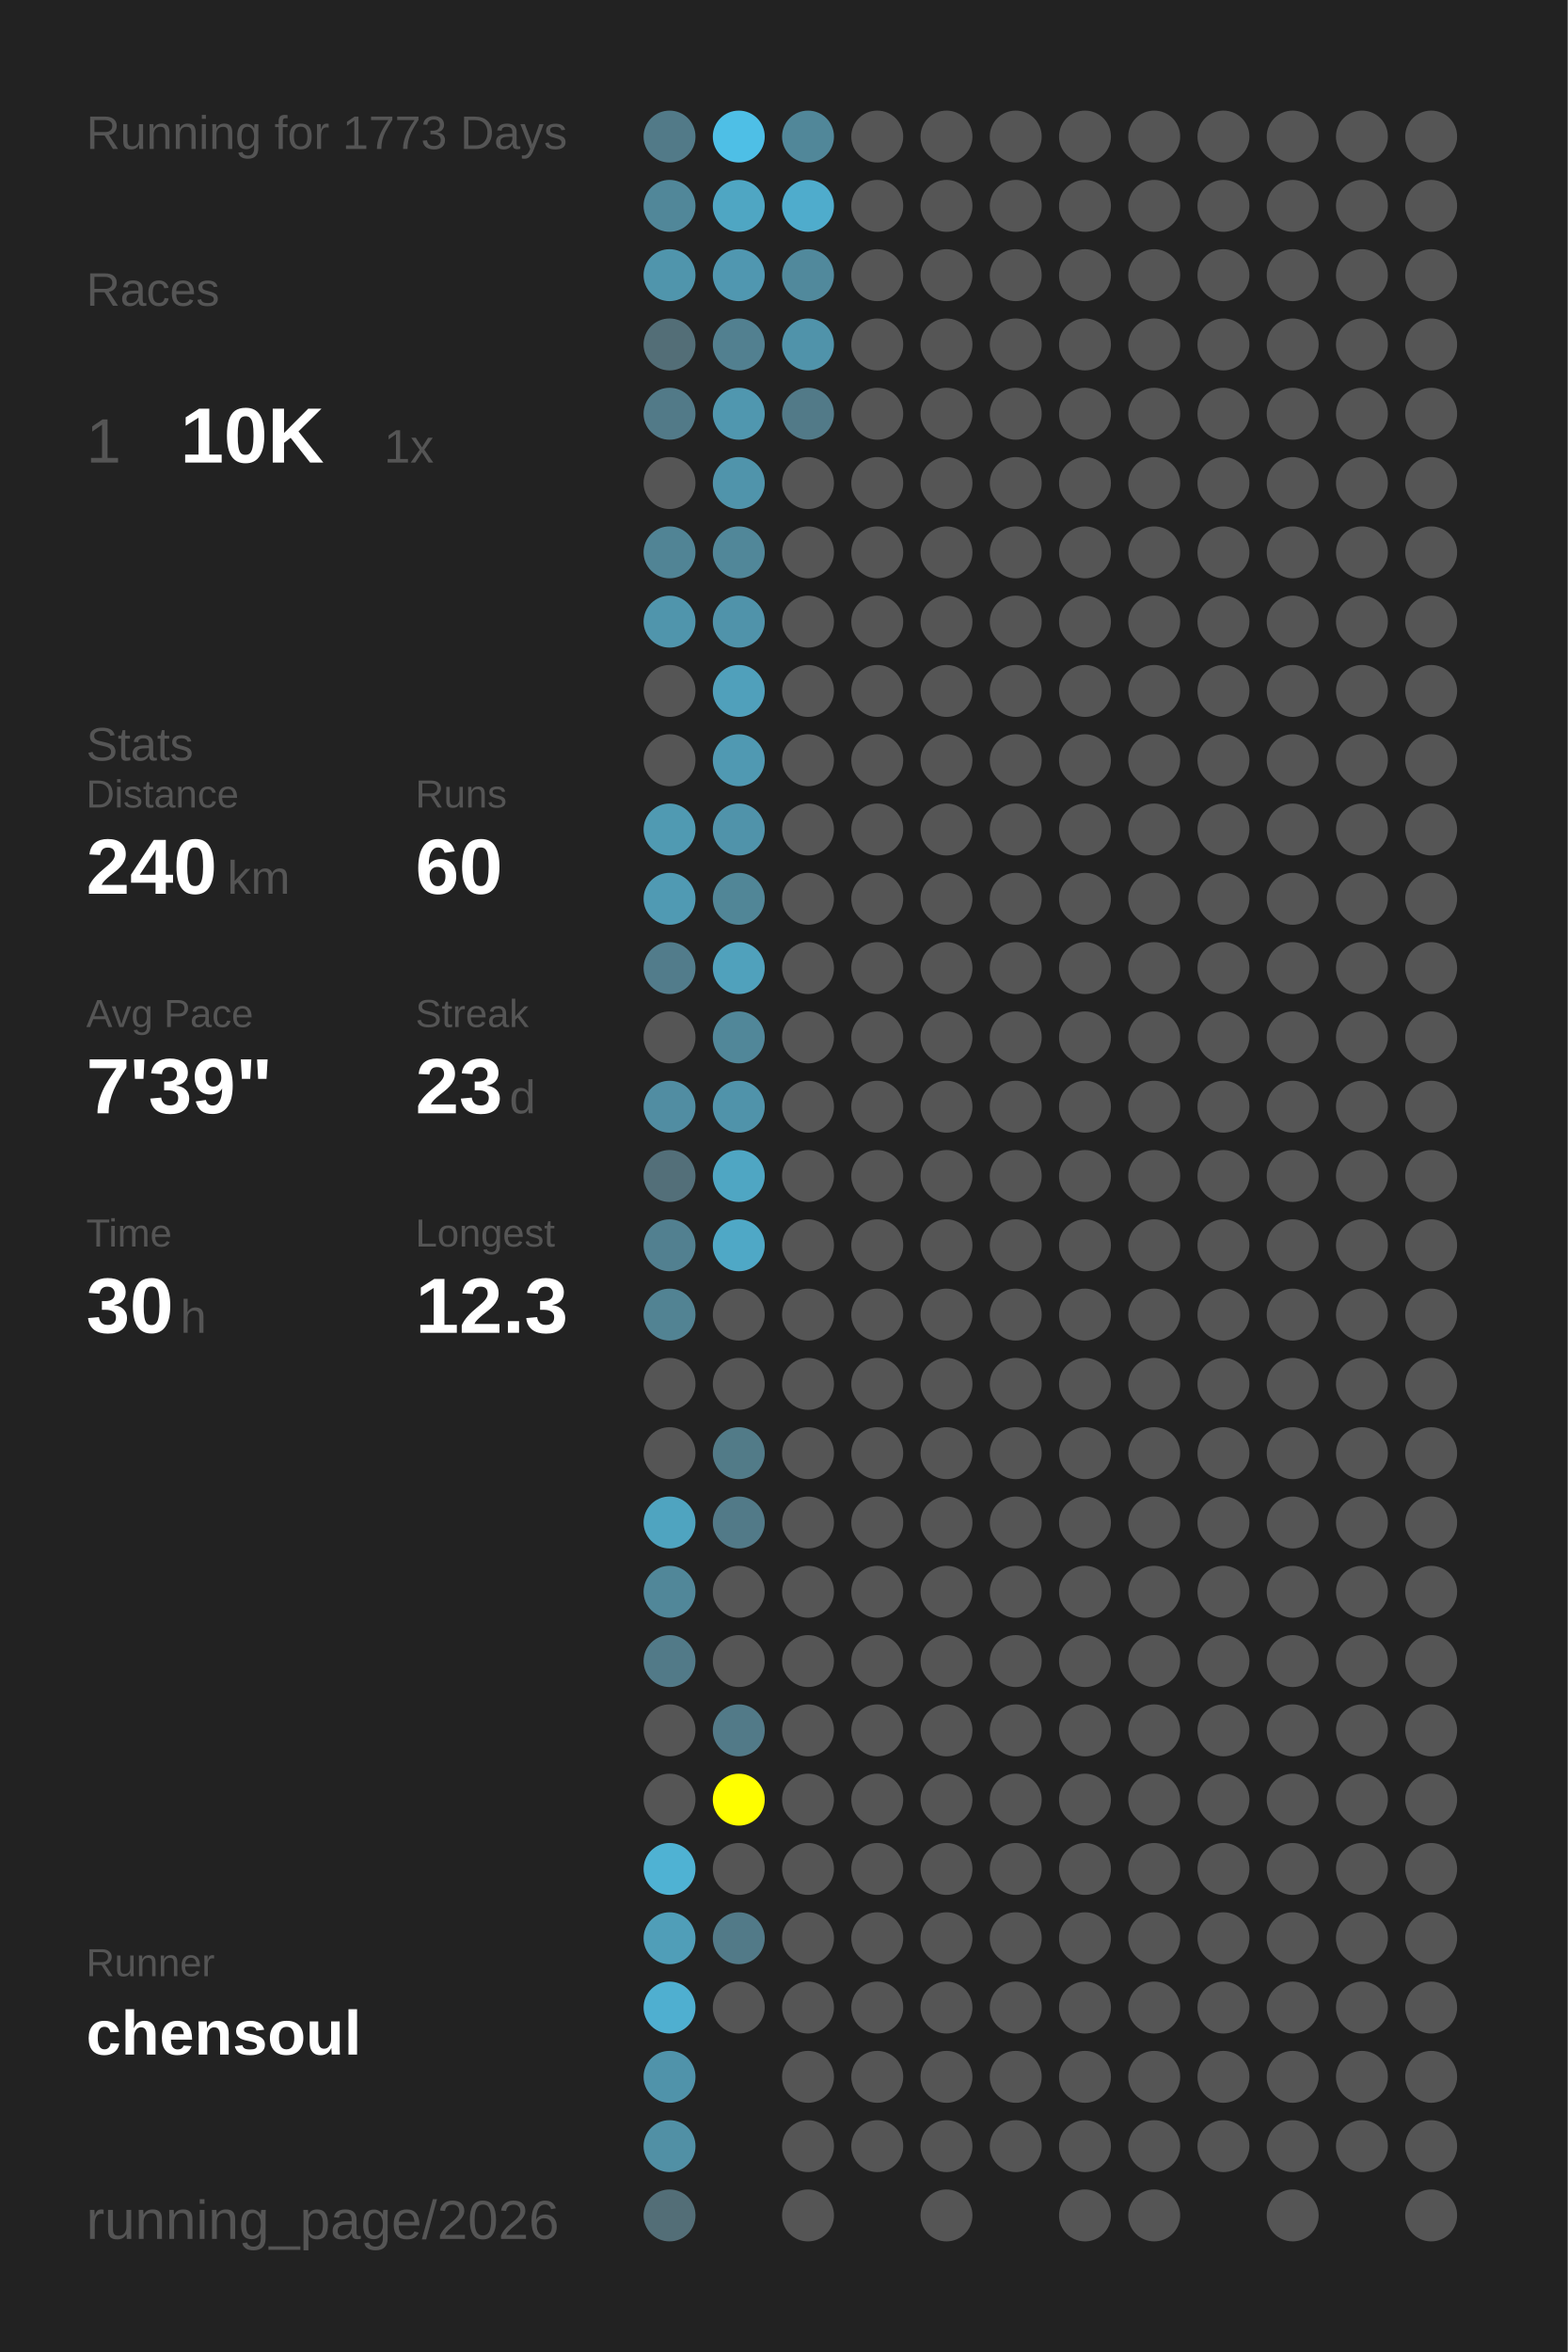
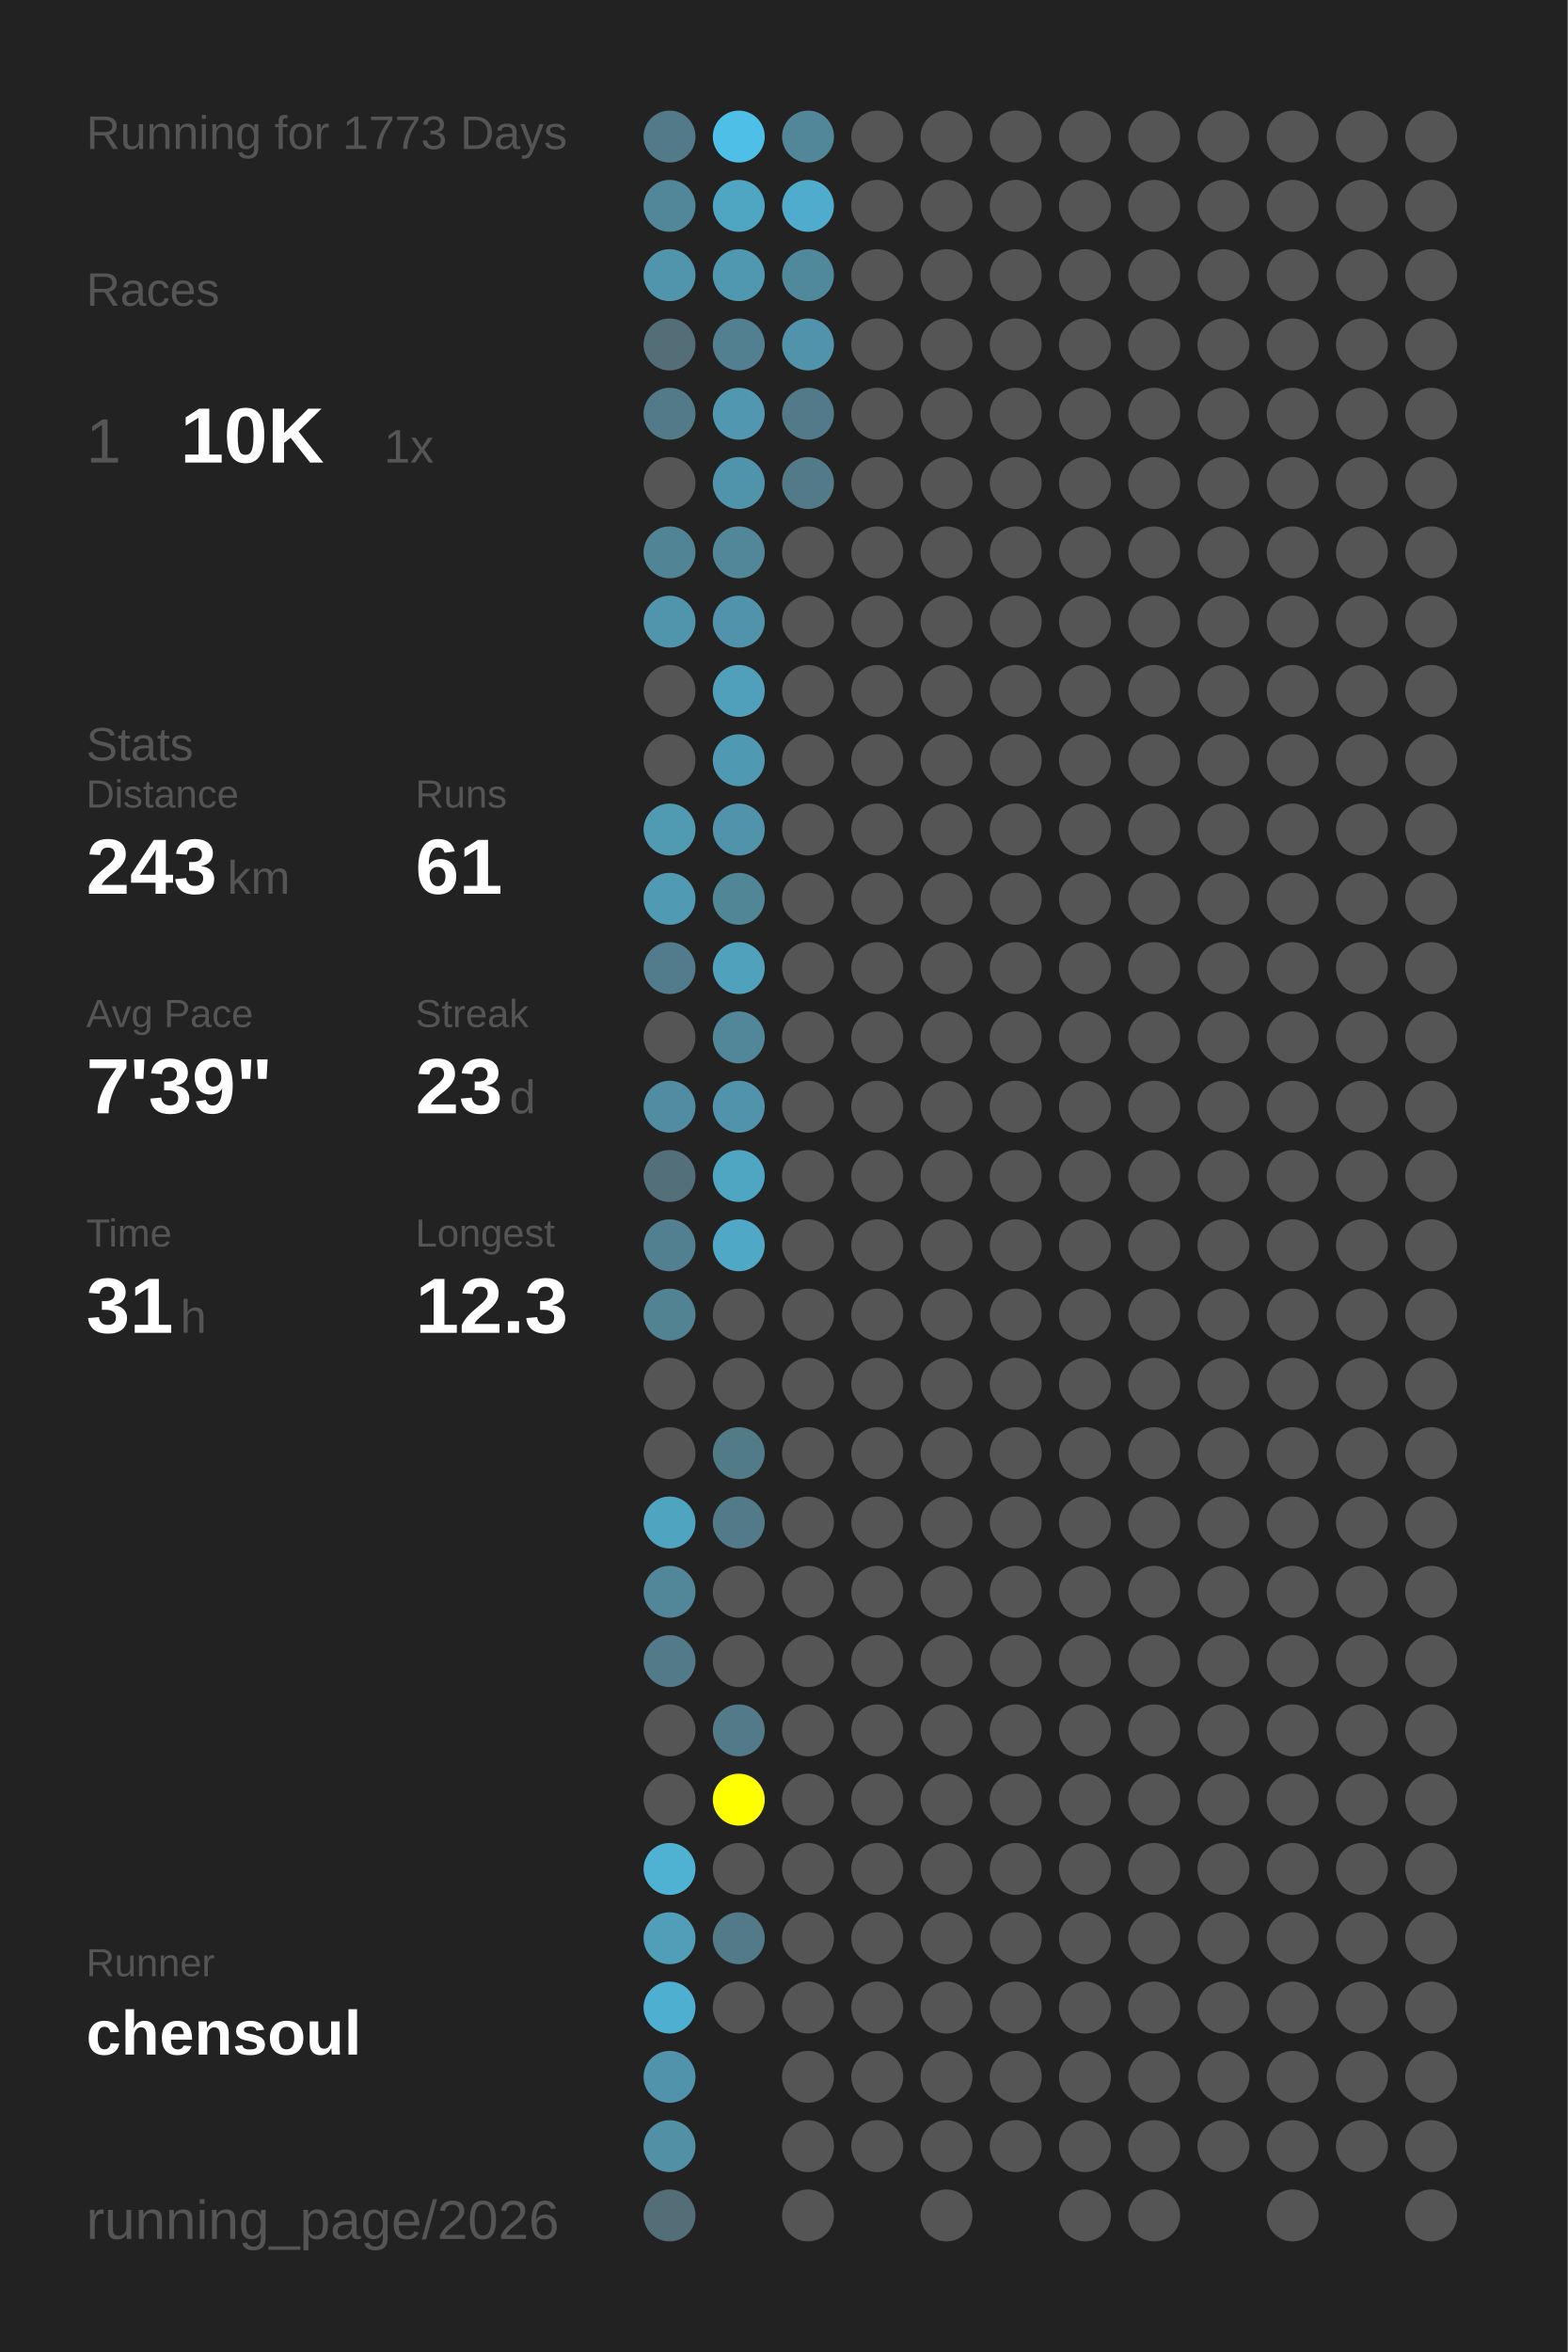
<svg xmlns="http://www.w3.org/2000/svg" baseProfile="full" height="300mm" version="1.1" viewBox="0,0,200,300" width="200mm">
  <defs />
  <rect fill="#222222" height="300" width="200" x="0" y="0" />
  <text fill="#555555" style="font-size:6px; font-family:Arial;" x="11" y="19">Running for 1773 Days</text>
  <text fill="#555555" style="font-size:6px; font-family:Arial;" x="11" y="39">Races</text>
  <text fill="#555555" style="font-size:8px; font-family:Arial;" x="11" y="59">1</text>
  <text fill="#FFFFFF" style="font-size:10px; font-family:Arial; font-weight:bold;" x="23" y="59">10K</text>
  <text fill="#555555" style="font-size:6px; font-family:Arial;" x="49" y="59">1x</text>
  <text fill="#555555" style="font-size:6px; font-family:Arial;" x="11" y="97">Stats</text>
  <text fill="#555555" style="font-size:5px; font-family:Arial;" x="11" y="103">Distance</text>
-   <text fill="#FFFFFF" style="font-size:10px; font-family:Arial; font-weight:bold;" x="11" y="114">240</text>
+   <text fill="#FFFFFF" style="font-size:10px; font-family:Arial; font-weight:bold;" x="11" y="114">243</text>
  <text fill="#555555" style="font-size:6px; font-family:Arial;" x="29" y="114">km</text>
  <text fill="#555555" style="font-size:5px; font-family:Arial;" x="53" y="103">Runs</text>
-   <text fill="#FFFFFF" style="font-size:10px; font-family:Arial; font-weight:bold;" x="53" y="114">60</text>
+   <text fill="#FFFFFF" style="font-size:10px; font-family:Arial; font-weight:bold;" x="53" y="114">61</text>
  <text fill="#555555" style="font-size:5px; font-family:Arial;" x="11" y="131">Avg Pace</text>
  <text fill="#FFFFFF" style="font-size:10px; font-family:Arial; font-weight:bold;" x="11" y="142">7'39"</text>
  <text fill="#555555" style="font-size:5px; font-family:Arial;" x="53" y="131">Streak</text>
  <text fill="#FFFFFF" style="font-size:10px; font-family:Arial; font-weight:bold;" x="53" y="142">23</text>
  <text fill="#555555" style="font-size:6px; font-family:Arial;" x="65" y="142">d</text>
  <text fill="#555555" style="font-size:5px; font-family:Arial;" x="11" y="159">Time</text>
-   <text fill="#FFFFFF" style="font-size:10px; font-family:Arial; font-weight:bold;" x="11" y="170">30</text>
+   <text fill="#FFFFFF" style="font-size:10px; font-family:Arial; font-weight:bold;" x="11" y="170">31</text>
  <text fill="#555555" style="font-size:6px; font-family:Arial;" x="23" y="170">h</text>
  <text fill="#555555" style="font-size:5px; font-family:Arial;" x="53" y="159">Longest</text>
  <text fill="#FFFFFF" style="font-size:10px; font-family:Arial; font-weight:bold;" x="53" y="170">12.3</text>
  <text fill="#555555" style="font-size:5px; font-family:Arial;" x="11" y="252.065">Runner</text>
  <text fill="#FFFFFF" style="font-size:8px; font-family:Arial; font-weight:bold;" x="11" y="262.065">chensoul</text>
  <text fill="#555555" style="font-size:7px; font-family:Arial;" x="11" y="285.581">running_page/2026</text>
  <circle cx="85.417" cy="17.419" fill="#527a88" r="3.312" />
  <circle cx="85.417" cy="26.258" fill="#518799" r="3.312" />
  <circle cx="85.417" cy="35.097" fill="#5095ac" r="3.312" />
  <circle cx="85.417" cy="43.935" fill="#536e77" r="3.312" />
  <circle cx="85.417" cy="52.774" fill="#527a88" r="3.312" />
  <circle cx="85.417" cy="61.613" fill="#555555" r="3.312" />
  <circle cx="85.417" cy="70.452" fill="#518495" r="3.312" />
  <circle cx="85.417" cy="79.29" fill="#5095ac" r="3.312" />
  <circle cx="85.417" cy="88.129" fill="#555555" r="3.312" />
  <circle cx="85.417" cy="96.968" fill="#555555" r="3.312" />
  <circle cx="85.417" cy="105.806" fill="#509ab2" r="3.312" />
  <circle cx="85.417" cy="114.645" fill="#509ab3" r="3.312" />
  <circle cx="85.417" cy="123.484" fill="#527c8b" r="3.312" />
  <circle cx="85.417" cy="132.323" fill="#555555" r="3.312" />
  <circle cx="85.417" cy="141.161" fill="#518da2" r="3.312" />
  <circle cx="85.417" cy="150" fill="#536f79" r="3.312" />
  <circle cx="85.417" cy="158.839" fill="#528090" r="3.312" />
  <circle cx="85.417" cy="167.677" fill="#528393" r="3.312" />
  <circle cx="85.417" cy="176.516" fill="#555555" r="3.312" />
  <circle cx="85.417" cy="185.355" fill="#555555" r="3.312" />
  <circle cx="85.417" cy="194.194" fill="#4fa4c0" r="3.312" />
  <circle cx="85.417" cy="203.032" fill="#518799" r="3.312" />
  <circle cx="85.417" cy="211.871" fill="#527a88" r="3.312" />
  <circle cx="85.417" cy="220.71" fill="#555555" r="3.312" />
  <circle cx="85.417" cy="229.548" fill="#555555" r="3.312" />
  <circle cx="85.417" cy="238.387" fill="#4fb2d3" r="3.312" />
  <circle cx="85.417" cy="247.226" fill="#509eb8" r="3.312" />
  <circle cx="85.417" cy="256.065" fill="#4fafd0" r="3.312" />
  <circle cx="85.417" cy="264.903" fill="#5093aa" r="3.312" />
  <circle cx="85.417" cy="273.742" fill="#5190a5" r="3.312" />
  <circle cx="85.417" cy="282.581" fill="#536e77" r="3.312" />
  <circle cx="94.25" cy="17.419" fill="#4ebfe6" r="3.312" />
  <circle cx="94.25" cy="26.258" fill="#4fa6c3" r="3.312" />
  <circle cx="94.25" cy="35.097" fill="#5097b0" r="3.312" />
  <circle cx="94.25" cy="43.935" fill="#528090" r="3.312" />
  <circle cx="94.25" cy="52.774" fill="#5097af" r="3.312" />
  <circle cx="94.25" cy="61.613" fill="#5094ab" r="3.312" />
  <circle cx="94.25" cy="70.452" fill="#518799" r="3.312" />
  <circle cx="94.25" cy="79.29" fill="#5093aa" r="3.312" />
  <circle cx="94.25" cy="88.129" fill="#50a0bb" r="3.312" />
  <circle cx="94.25" cy="96.968" fill="#5099b2" r="3.312" />
  <circle cx="94.25" cy="105.806" fill="#5093aa" r="3.312" />
  <circle cx="94.25" cy="114.645" fill="#518697" r="3.312" />
  <circle cx="94.25" cy="123.484" fill="#50a1bc" r="3.312" />
  <circle cx="94.25" cy="132.323" fill="#518799" r="3.312" />
  <circle cx="94.25" cy="141.161" fill="#5093aa" r="3.312" />
  <circle cx="94.25" cy="150" fill="#4fa6c3" r="3.312" />
  <circle cx="94.25" cy="158.839" fill="#4fa8c6" r="3.312" />
  <circle cx="94.25" cy="167.677" fill="#555555" r="3.312" />
  <circle cx="94.25" cy="176.516" fill="#555555" r="3.312" />
  <circle cx="94.25" cy="185.355" fill="#527b88" r="3.312" />
  <circle cx="94.25" cy="194.194" fill="#527a88" r="3.312" />
  <circle cx="94.25" cy="203.032" fill="#555555" r="3.312" />
  <circle cx="94.25" cy="211.871" fill="#555555" r="3.312" />
  <circle cx="94.25" cy="220.71" fill="#527a88" r="3.312" />
  <circle cx="94.25" cy="229.548" fill="#FFFF00" r="3.312" />
  <circle cx="94.25" cy="238.387" fill="#555555" r="3.312" />
  <circle cx="94.25" cy="247.226" fill="#527a88" r="3.312" />
  <circle cx="94.25" cy="256.065" fill="#555555" r="3.312" />
  <circle cx="103.083" cy="17.419" fill="#518799" r="3.312" />
  <circle cx="103.083" cy="26.258" fill="#4faccc" r="3.312" />
  <circle cx="103.083" cy="35.097" fill="#51899c" r="3.312" />
  <circle cx="103.083" cy="43.935" fill="#5093aa" r="3.312" />
  <circle cx="103.083" cy="52.774" fill="#527a88" r="3.312" />
-   <circle cx="103.083" cy="61.613" fill="#555555" r="3.312" />
+   <circle cx="103.083" cy="61.613" fill="#527a88" r="3.312" />
  <circle cx="103.083" cy="70.452" fill="#555555" r="3.312" />
  <circle cx="103.083" cy="79.29" fill="#555555" r="3.312" />
  <circle cx="103.083" cy="88.129" fill="#555555" r="3.312" />
  <circle cx="103.083" cy="96.968" fill="#555555" r="3.312" />
  <circle cx="103.083" cy="105.806" fill="#555555" r="3.312" />
  <circle cx="103.083" cy="114.645" fill="#555555" r="3.312" />
  <circle cx="103.083" cy="123.484" fill="#555555" r="3.312" />
  <circle cx="103.083" cy="132.323" fill="#555555" r="3.312" />
  <circle cx="103.083" cy="141.161" fill="#555555" r="3.312" />
  <circle cx="103.083" cy="150" fill="#555555" r="3.312" />
  <circle cx="103.083" cy="158.839" fill="#555555" r="3.312" />
  <circle cx="103.083" cy="167.677" fill="#555555" r="3.312" />
  <circle cx="103.083" cy="176.516" fill="#555555" r="3.312" />
  <circle cx="103.083" cy="185.355" fill="#555555" r="3.312" />
  <circle cx="103.083" cy="194.194" fill="#555555" r="3.312" />
  <circle cx="103.083" cy="203.032" fill="#555555" r="3.312" />
  <circle cx="103.083" cy="211.871" fill="#555555" r="3.312" />
  <circle cx="103.083" cy="220.71" fill="#555555" r="3.312" />
  <circle cx="103.083" cy="229.548" fill="#555555" r="3.312" />
  <circle cx="103.083" cy="238.387" fill="#555555" r="3.312" />
  <circle cx="103.083" cy="247.226" fill="#555555" r="3.312" />
  <circle cx="103.083" cy="256.065" fill="#555555" r="3.312" />
  <circle cx="103.083" cy="264.903" fill="#555555" r="3.312" />
  <circle cx="103.083" cy="273.742" fill="#555555" r="3.312" />
  <circle cx="103.083" cy="282.581" fill="#555555" r="3.312" />
  <circle cx="111.917" cy="17.419" fill="#555555" r="3.312" />
  <circle cx="111.917" cy="26.258" fill="#555555" r="3.312" />
  <circle cx="111.917" cy="35.097" fill="#555555" r="3.312" />
  <circle cx="111.917" cy="43.935" fill="#555555" r="3.312" />
  <circle cx="111.917" cy="52.774" fill="#555555" r="3.312" />
  <circle cx="111.917" cy="61.613" fill="#555555" r="3.312" />
  <circle cx="111.917" cy="70.452" fill="#555555" r="3.312" />
  <circle cx="111.917" cy="79.29" fill="#555555" r="3.312" />
  <circle cx="111.917" cy="88.129" fill="#555555" r="3.312" />
  <circle cx="111.917" cy="96.968" fill="#555555" r="3.312" />
  <circle cx="111.917" cy="105.806" fill="#555555" r="3.312" />
  <circle cx="111.917" cy="114.645" fill="#555555" r="3.312" />
  <circle cx="111.917" cy="123.484" fill="#555555" r="3.312" />
  <circle cx="111.917" cy="132.323" fill="#555555" r="3.312" />
  <circle cx="111.917" cy="141.161" fill="#555555" r="3.312" />
  <circle cx="111.917" cy="150" fill="#555555" r="3.312" />
  <circle cx="111.917" cy="158.839" fill="#555555" r="3.312" />
  <circle cx="111.917" cy="167.677" fill="#555555" r="3.312" />
  <circle cx="111.917" cy="176.516" fill="#555555" r="3.312" />
  <circle cx="111.917" cy="185.355" fill="#555555" r="3.312" />
  <circle cx="111.917" cy="194.194" fill="#555555" r="3.312" />
  <circle cx="111.917" cy="203.032" fill="#555555" r="3.312" />
  <circle cx="111.917" cy="211.871" fill="#555555" r="3.312" />
  <circle cx="111.917" cy="220.71" fill="#555555" r="3.312" />
  <circle cx="111.917" cy="229.548" fill="#555555" r="3.312" />
  <circle cx="111.917" cy="238.387" fill="#555555" r="3.312" />
  <circle cx="111.917" cy="247.226" fill="#555555" r="3.312" />
  <circle cx="111.917" cy="256.065" fill="#555555" r="3.312" />
  <circle cx="111.917" cy="264.903" fill="#555555" r="3.312" />
  <circle cx="111.917" cy="273.742" fill="#555555" r="3.312" />
  <circle cx="120.75" cy="17.419" fill="#555555" r="3.312" />
  <circle cx="120.75" cy="26.258" fill="#555555" r="3.312" />
  <circle cx="120.75" cy="35.097" fill="#555555" r="3.312" />
  <circle cx="120.75" cy="43.935" fill="#555555" r="3.312" />
  <circle cx="120.75" cy="52.774" fill="#555555" r="3.312" />
  <circle cx="120.75" cy="61.613" fill="#555555" r="3.312" />
  <circle cx="120.75" cy="70.452" fill="#555555" r="3.312" />
  <circle cx="120.75" cy="79.29" fill="#555555" r="3.312" />
  <circle cx="120.75" cy="88.129" fill="#555555" r="3.312" />
  <circle cx="120.75" cy="96.968" fill="#555555" r="3.312" />
  <circle cx="120.75" cy="105.806" fill="#555555" r="3.312" />
  <circle cx="120.75" cy="114.645" fill="#555555" r="3.312" />
  <circle cx="120.75" cy="123.484" fill="#555555" r="3.312" />
  <circle cx="120.75" cy="132.323" fill="#555555" r="3.312" />
  <circle cx="120.75" cy="141.161" fill="#555555" r="3.312" />
  <circle cx="120.75" cy="150" fill="#555555" r="3.312" />
  <circle cx="120.75" cy="158.839" fill="#555555" r="3.312" />
  <circle cx="120.75" cy="167.677" fill="#555555" r="3.312" />
  <circle cx="120.75" cy="176.516" fill="#555555" r="3.312" />
  <circle cx="120.75" cy="185.355" fill="#555555" r="3.312" />
  <circle cx="120.75" cy="194.194" fill="#555555" r="3.312" />
  <circle cx="120.75" cy="203.032" fill="#555555" r="3.312" />
  <circle cx="120.75" cy="211.871" fill="#555555" r="3.312" />
  <circle cx="120.75" cy="220.71" fill="#555555" r="3.312" />
  <circle cx="120.75" cy="229.548" fill="#555555" r="3.312" />
  <circle cx="120.75" cy="238.387" fill="#555555" r="3.312" />
  <circle cx="120.75" cy="247.226" fill="#555555" r="3.312" />
  <circle cx="120.75" cy="256.065" fill="#555555" r="3.312" />
  <circle cx="120.75" cy="264.903" fill="#555555" r="3.312" />
  <circle cx="120.75" cy="273.742" fill="#555555" r="3.312" />
  <circle cx="120.75" cy="282.581" fill="#555555" r="3.312" />
  <circle cx="129.583" cy="17.419" fill="#555555" r="3.312" />
  <circle cx="129.583" cy="26.258" fill="#555555" r="3.312" />
  <circle cx="129.583" cy="35.097" fill="#555555" r="3.312" />
  <circle cx="129.583" cy="43.935" fill="#555555" r="3.312" />
  <circle cx="129.583" cy="52.774" fill="#555555" r="3.312" />
  <circle cx="129.583" cy="61.613" fill="#555555" r="3.312" />
  <circle cx="129.583" cy="70.452" fill="#555555" r="3.312" />
  <circle cx="129.583" cy="79.29" fill="#555555" r="3.312" />
  <circle cx="129.583" cy="88.129" fill="#555555" r="3.312" />
  <circle cx="129.583" cy="96.968" fill="#555555" r="3.312" />
  <circle cx="129.583" cy="105.806" fill="#555555" r="3.312" />
  <circle cx="129.583" cy="114.645" fill="#555555" r="3.312" />
  <circle cx="129.583" cy="123.484" fill="#555555" r="3.312" />
  <circle cx="129.583" cy="132.323" fill="#555555" r="3.312" />
  <circle cx="129.583" cy="141.161" fill="#555555" r="3.312" />
  <circle cx="129.583" cy="150" fill="#555555" r="3.312" />
  <circle cx="129.583" cy="158.839" fill="#555555" r="3.312" />
  <circle cx="129.583" cy="167.677" fill="#555555" r="3.312" />
  <circle cx="129.583" cy="176.516" fill="#555555" r="3.312" />
  <circle cx="129.583" cy="185.355" fill="#555555" r="3.312" />
  <circle cx="129.583" cy="194.194" fill="#555555" r="3.312" />
  <circle cx="129.583" cy="203.032" fill="#555555" r="3.312" />
  <circle cx="129.583" cy="211.871" fill="#555555" r="3.312" />
  <circle cx="129.583" cy="220.71" fill="#555555" r="3.312" />
  <circle cx="129.583" cy="229.548" fill="#555555" r="3.312" />
  <circle cx="129.583" cy="238.387" fill="#555555" r="3.312" />
  <circle cx="129.583" cy="247.226" fill="#555555" r="3.312" />
  <circle cx="129.583" cy="256.065" fill="#555555" r="3.312" />
  <circle cx="129.583" cy="264.903" fill="#555555" r="3.312" />
  <circle cx="129.583" cy="273.742" fill="#555555" r="3.312" />
  <circle cx="138.417" cy="17.419" fill="#555555" r="3.312" />
  <circle cx="138.417" cy="26.258" fill="#555555" r="3.312" />
  <circle cx="138.417" cy="35.097" fill="#555555" r="3.312" />
  <circle cx="138.417" cy="43.935" fill="#555555" r="3.312" />
  <circle cx="138.417" cy="52.774" fill="#555555" r="3.312" />
  <circle cx="138.417" cy="61.613" fill="#555555" r="3.312" />
  <circle cx="138.417" cy="70.452" fill="#555555" r="3.312" />
  <circle cx="138.417" cy="79.29" fill="#555555" r="3.312" />
  <circle cx="138.417" cy="88.129" fill="#555555" r="3.312" />
  <circle cx="138.417" cy="96.968" fill="#555555" r="3.312" />
  <circle cx="138.417" cy="105.806" fill="#555555" r="3.312" />
  <circle cx="138.417" cy="114.645" fill="#555555" r="3.312" />
  <circle cx="138.417" cy="123.484" fill="#555555" r="3.312" />
  <circle cx="138.417" cy="132.323" fill="#555555" r="3.312" />
  <circle cx="138.417" cy="141.161" fill="#555555" r="3.312" />
  <circle cx="138.417" cy="150" fill="#555555" r="3.312" />
  <circle cx="138.417" cy="158.839" fill="#555555" r="3.312" />
  <circle cx="138.417" cy="167.677" fill="#555555" r="3.312" />
  <circle cx="138.417" cy="176.516" fill="#555555" r="3.312" />
  <circle cx="138.417" cy="185.355" fill="#555555" r="3.312" />
  <circle cx="138.417" cy="194.194" fill="#555555" r="3.312" />
  <circle cx="138.417" cy="203.032" fill="#555555" r="3.312" />
  <circle cx="138.417" cy="211.871" fill="#555555" r="3.312" />
  <circle cx="138.417" cy="220.71" fill="#555555" r="3.312" />
  <circle cx="138.417" cy="229.548" fill="#555555" r="3.312" />
  <circle cx="138.417" cy="238.387" fill="#555555" r="3.312" />
  <circle cx="138.417" cy="247.226" fill="#555555" r="3.312" />
  <circle cx="138.417" cy="256.065" fill="#555555" r="3.312" />
  <circle cx="138.417" cy="264.903" fill="#555555" r="3.312" />
  <circle cx="138.417" cy="273.742" fill="#555555" r="3.312" />
  <circle cx="138.417" cy="282.581" fill="#555555" r="3.312" />
  <circle cx="147.25" cy="17.419" fill="#555555" r="3.312" />
  <circle cx="147.25" cy="26.258" fill="#555555" r="3.312" />
  <circle cx="147.25" cy="35.097" fill="#555555" r="3.312" />
  <circle cx="147.25" cy="43.935" fill="#555555" r="3.312" />
  <circle cx="147.25" cy="52.774" fill="#555555" r="3.312" />
  <circle cx="147.25" cy="61.613" fill="#555555" r="3.312" />
  <circle cx="147.25" cy="70.452" fill="#555555" r="3.312" />
  <circle cx="147.25" cy="79.29" fill="#555555" r="3.312" />
  <circle cx="147.25" cy="88.129" fill="#555555" r="3.312" />
  <circle cx="147.25" cy="96.968" fill="#555555" r="3.312" />
  <circle cx="147.25" cy="105.806" fill="#555555" r="3.312" />
  <circle cx="147.25" cy="114.645" fill="#555555" r="3.312" />
  <circle cx="147.25" cy="123.484" fill="#555555" r="3.312" />
  <circle cx="147.25" cy="132.323" fill="#555555" r="3.312" />
  <circle cx="147.25" cy="141.161" fill="#555555" r="3.312" />
  <circle cx="147.25" cy="150" fill="#555555" r="3.312" />
  <circle cx="147.25" cy="158.839" fill="#555555" r="3.312" />
  <circle cx="147.25" cy="167.677" fill="#555555" r="3.312" />
  <circle cx="147.25" cy="176.516" fill="#555555" r="3.312" />
  <circle cx="147.25" cy="185.355" fill="#555555" r="3.312" />
  <circle cx="147.25" cy="194.194" fill="#555555" r="3.312" />
  <circle cx="147.25" cy="203.032" fill="#555555" r="3.312" />
  <circle cx="147.25" cy="211.871" fill="#555555" r="3.312" />
  <circle cx="147.25" cy="220.71" fill="#555555" r="3.312" />
  <circle cx="147.25" cy="229.548" fill="#555555" r="3.312" />
  <circle cx="147.25" cy="238.387" fill="#555555" r="3.312" />
  <circle cx="147.25" cy="247.226" fill="#555555" r="3.312" />
  <circle cx="147.25" cy="256.065" fill="#555555" r="3.312" />
  <circle cx="147.25" cy="264.903" fill="#555555" r="3.312" />
  <circle cx="147.25" cy="273.742" fill="#555555" r="3.312" />
  <circle cx="147.25" cy="282.581" fill="#555555" r="3.312" />
  <circle cx="156.083" cy="17.419" fill="#555555" r="3.312" />
  <circle cx="156.083" cy="26.258" fill="#555555" r="3.312" />
  <circle cx="156.083" cy="35.097" fill="#555555" r="3.312" />
  <circle cx="156.083" cy="43.935" fill="#555555" r="3.312" />
  <circle cx="156.083" cy="52.774" fill="#555555" r="3.312" />
  <circle cx="156.083" cy="61.613" fill="#555555" r="3.312" />
  <circle cx="156.083" cy="70.452" fill="#555555" r="3.312" />
  <circle cx="156.083" cy="79.29" fill="#555555" r="3.312" />
  <circle cx="156.083" cy="88.129" fill="#555555" r="3.312" />
  <circle cx="156.083" cy="96.968" fill="#555555" r="3.312" />
  <circle cx="156.083" cy="105.806" fill="#555555" r="3.312" />
  <circle cx="156.083" cy="114.645" fill="#555555" r="3.312" />
  <circle cx="156.083" cy="123.484" fill="#555555" r="3.312" />
  <circle cx="156.083" cy="132.323" fill="#555555" r="3.312" />
  <circle cx="156.083" cy="141.161" fill="#555555" r="3.312" />
  <circle cx="156.083" cy="150" fill="#555555" r="3.312" />
  <circle cx="156.083" cy="158.839" fill="#555555" r="3.312" />
  <circle cx="156.083" cy="167.677" fill="#555555" r="3.312" />
  <circle cx="156.083" cy="176.516" fill="#555555" r="3.312" />
  <circle cx="156.083" cy="185.355" fill="#555555" r="3.312" />
  <circle cx="156.083" cy="194.194" fill="#555555" r="3.312" />
  <circle cx="156.083" cy="203.032" fill="#555555" r="3.312" />
  <circle cx="156.083" cy="211.871" fill="#555555" r="3.312" />
  <circle cx="156.083" cy="220.71" fill="#555555" r="3.312" />
  <circle cx="156.083" cy="229.548" fill="#555555" r="3.312" />
  <circle cx="156.083" cy="238.387" fill="#555555" r="3.312" />
  <circle cx="156.083" cy="247.226" fill="#555555" r="3.312" />
  <circle cx="156.083" cy="256.065" fill="#555555" r="3.312" />
  <circle cx="156.083" cy="264.903" fill="#555555" r="3.312" />
  <circle cx="156.083" cy="273.742" fill="#555555" r="3.312" />
  <circle cx="164.917" cy="17.419" fill="#555555" r="3.312" />
  <circle cx="164.917" cy="26.258" fill="#555555" r="3.312" />
  <circle cx="164.917" cy="35.097" fill="#555555" r="3.312" />
  <circle cx="164.917" cy="43.935" fill="#555555" r="3.312" />
  <circle cx="164.917" cy="52.774" fill="#555555" r="3.312" />
  <circle cx="164.917" cy="61.613" fill="#555555" r="3.312" />
  <circle cx="164.917" cy="70.452" fill="#555555" r="3.312" />
  <circle cx="164.917" cy="79.29" fill="#555555" r="3.312" />
  <circle cx="164.917" cy="88.129" fill="#555555" r="3.312" />
  <circle cx="164.917" cy="96.968" fill="#555555" r="3.312" />
  <circle cx="164.917" cy="105.806" fill="#555555" r="3.312" />
  <circle cx="164.917" cy="114.645" fill="#555555" r="3.312" />
  <circle cx="164.917" cy="123.484" fill="#555555" r="3.312" />
  <circle cx="164.917" cy="132.323" fill="#555555" r="3.312" />
  <circle cx="164.917" cy="141.161" fill="#555555" r="3.312" />
  <circle cx="164.917" cy="150" fill="#555555" r="3.312" />
  <circle cx="164.917" cy="158.839" fill="#555555" r="3.312" />
  <circle cx="164.917" cy="167.677" fill="#555555" r="3.312" />
  <circle cx="164.917" cy="176.516" fill="#555555" r="3.312" />
  <circle cx="164.917" cy="185.355" fill="#555555" r="3.312" />
  <circle cx="164.917" cy="194.194" fill="#555555" r="3.312" />
  <circle cx="164.917" cy="203.032" fill="#555555" r="3.312" />
  <circle cx="164.917" cy="211.871" fill="#555555" r="3.312" />
  <circle cx="164.917" cy="220.71" fill="#555555" r="3.312" />
  <circle cx="164.917" cy="229.548" fill="#555555" r="3.312" />
  <circle cx="164.917" cy="238.387" fill="#555555" r="3.312" />
  <circle cx="164.917" cy="247.226" fill="#555555" r="3.312" />
  <circle cx="164.917" cy="256.065" fill="#555555" r="3.312" />
  <circle cx="164.917" cy="264.903" fill="#555555" r="3.312" />
  <circle cx="164.917" cy="273.742" fill="#555555" r="3.312" />
  <circle cx="164.917" cy="282.581" fill="#555555" r="3.312" />
  <circle cx="173.75" cy="17.419" fill="#555555" r="3.312" />
  <circle cx="173.75" cy="26.258" fill="#555555" r="3.312" />
  <circle cx="173.75" cy="35.097" fill="#555555" r="3.312" />
  <circle cx="173.75" cy="43.935" fill="#555555" r="3.312" />
  <circle cx="173.75" cy="52.774" fill="#555555" r="3.312" />
  <circle cx="173.75" cy="61.613" fill="#555555" r="3.312" />
  <circle cx="173.75" cy="70.452" fill="#555555" r="3.312" />
  <circle cx="173.75" cy="79.29" fill="#555555" r="3.312" />
  <circle cx="173.75" cy="88.129" fill="#555555" r="3.312" />
  <circle cx="173.75" cy="96.968" fill="#555555" r="3.312" />
  <circle cx="173.75" cy="105.806" fill="#555555" r="3.312" />
  <circle cx="173.75" cy="114.645" fill="#555555" r="3.312" />
  <circle cx="173.75" cy="123.484" fill="#555555" r="3.312" />
  <circle cx="173.75" cy="132.323" fill="#555555" r="3.312" />
  <circle cx="173.75" cy="141.161" fill="#555555" r="3.312" />
  <circle cx="173.75" cy="150" fill="#555555" r="3.312" />
  <circle cx="173.75" cy="158.839" fill="#555555" r="3.312" />
  <circle cx="173.75" cy="167.677" fill="#555555" r="3.312" />
  <circle cx="173.75" cy="176.516" fill="#555555" r="3.312" />
  <circle cx="173.75" cy="185.355" fill="#555555" r="3.312" />
  <circle cx="173.75" cy="194.194" fill="#555555" r="3.312" />
  <circle cx="173.75" cy="203.032" fill="#555555" r="3.312" />
  <circle cx="173.75" cy="211.871" fill="#555555" r="3.312" />
  <circle cx="173.75" cy="220.71" fill="#555555" r="3.312" />
  <circle cx="173.75" cy="229.548" fill="#555555" r="3.312" />
  <circle cx="173.75" cy="238.387" fill="#555555" r="3.312" />
  <circle cx="173.75" cy="247.226" fill="#555555" r="3.312" />
  <circle cx="173.75" cy="256.065" fill="#555555" r="3.312" />
  <circle cx="173.75" cy="264.903" fill="#555555" r="3.312" />
  <circle cx="173.75" cy="273.742" fill="#555555" r="3.312" />
  <circle cx="182.583" cy="17.419" fill="#555555" r="3.312" />
  <circle cx="182.583" cy="26.258" fill="#555555" r="3.312" />
  <circle cx="182.583" cy="35.097" fill="#555555" r="3.312" />
  <circle cx="182.583" cy="43.935" fill="#555555" r="3.312" />
  <circle cx="182.583" cy="52.774" fill="#555555" r="3.312" />
  <circle cx="182.583" cy="61.613" fill="#555555" r="3.312" />
  <circle cx="182.583" cy="70.452" fill="#555555" r="3.312" />
  <circle cx="182.583" cy="79.29" fill="#555555" r="3.312" />
  <circle cx="182.583" cy="88.129" fill="#555555" r="3.312" />
  <circle cx="182.583" cy="96.968" fill="#555555" r="3.312" />
  <circle cx="182.583" cy="105.806" fill="#555555" r="3.312" />
  <circle cx="182.583" cy="114.645" fill="#555555" r="3.312" />
  <circle cx="182.583" cy="123.484" fill="#555555" r="3.312" />
  <circle cx="182.583" cy="132.323" fill="#555555" r="3.312" />
  <circle cx="182.583" cy="141.161" fill="#555555" r="3.312" />
  <circle cx="182.583" cy="150" fill="#555555" r="3.312" />
  <circle cx="182.583" cy="158.839" fill="#555555" r="3.312" />
  <circle cx="182.583" cy="167.677" fill="#555555" r="3.312" />
  <circle cx="182.583" cy="176.516" fill="#555555" r="3.312" />
  <circle cx="182.583" cy="185.355" fill="#555555" r="3.312" />
  <circle cx="182.583" cy="194.194" fill="#555555" r="3.312" />
  <circle cx="182.583" cy="203.032" fill="#555555" r="3.312" />
  <circle cx="182.583" cy="211.871" fill="#555555" r="3.312" />
  <circle cx="182.583" cy="220.71" fill="#555555" r="3.312" />
  <circle cx="182.583" cy="229.548" fill="#555555" r="3.312" />
  <circle cx="182.583" cy="238.387" fill="#555555" r="3.312" />
  <circle cx="182.583" cy="247.226" fill="#555555" r="3.312" />
  <circle cx="182.583" cy="256.065" fill="#555555" r="3.312" />
  <circle cx="182.583" cy="264.903" fill="#555555" r="3.312" />
  <circle cx="182.583" cy="273.742" fill="#555555" r="3.312" />
  <circle cx="182.583" cy="282.581" fill="#555555" r="3.312" />
</svg>
